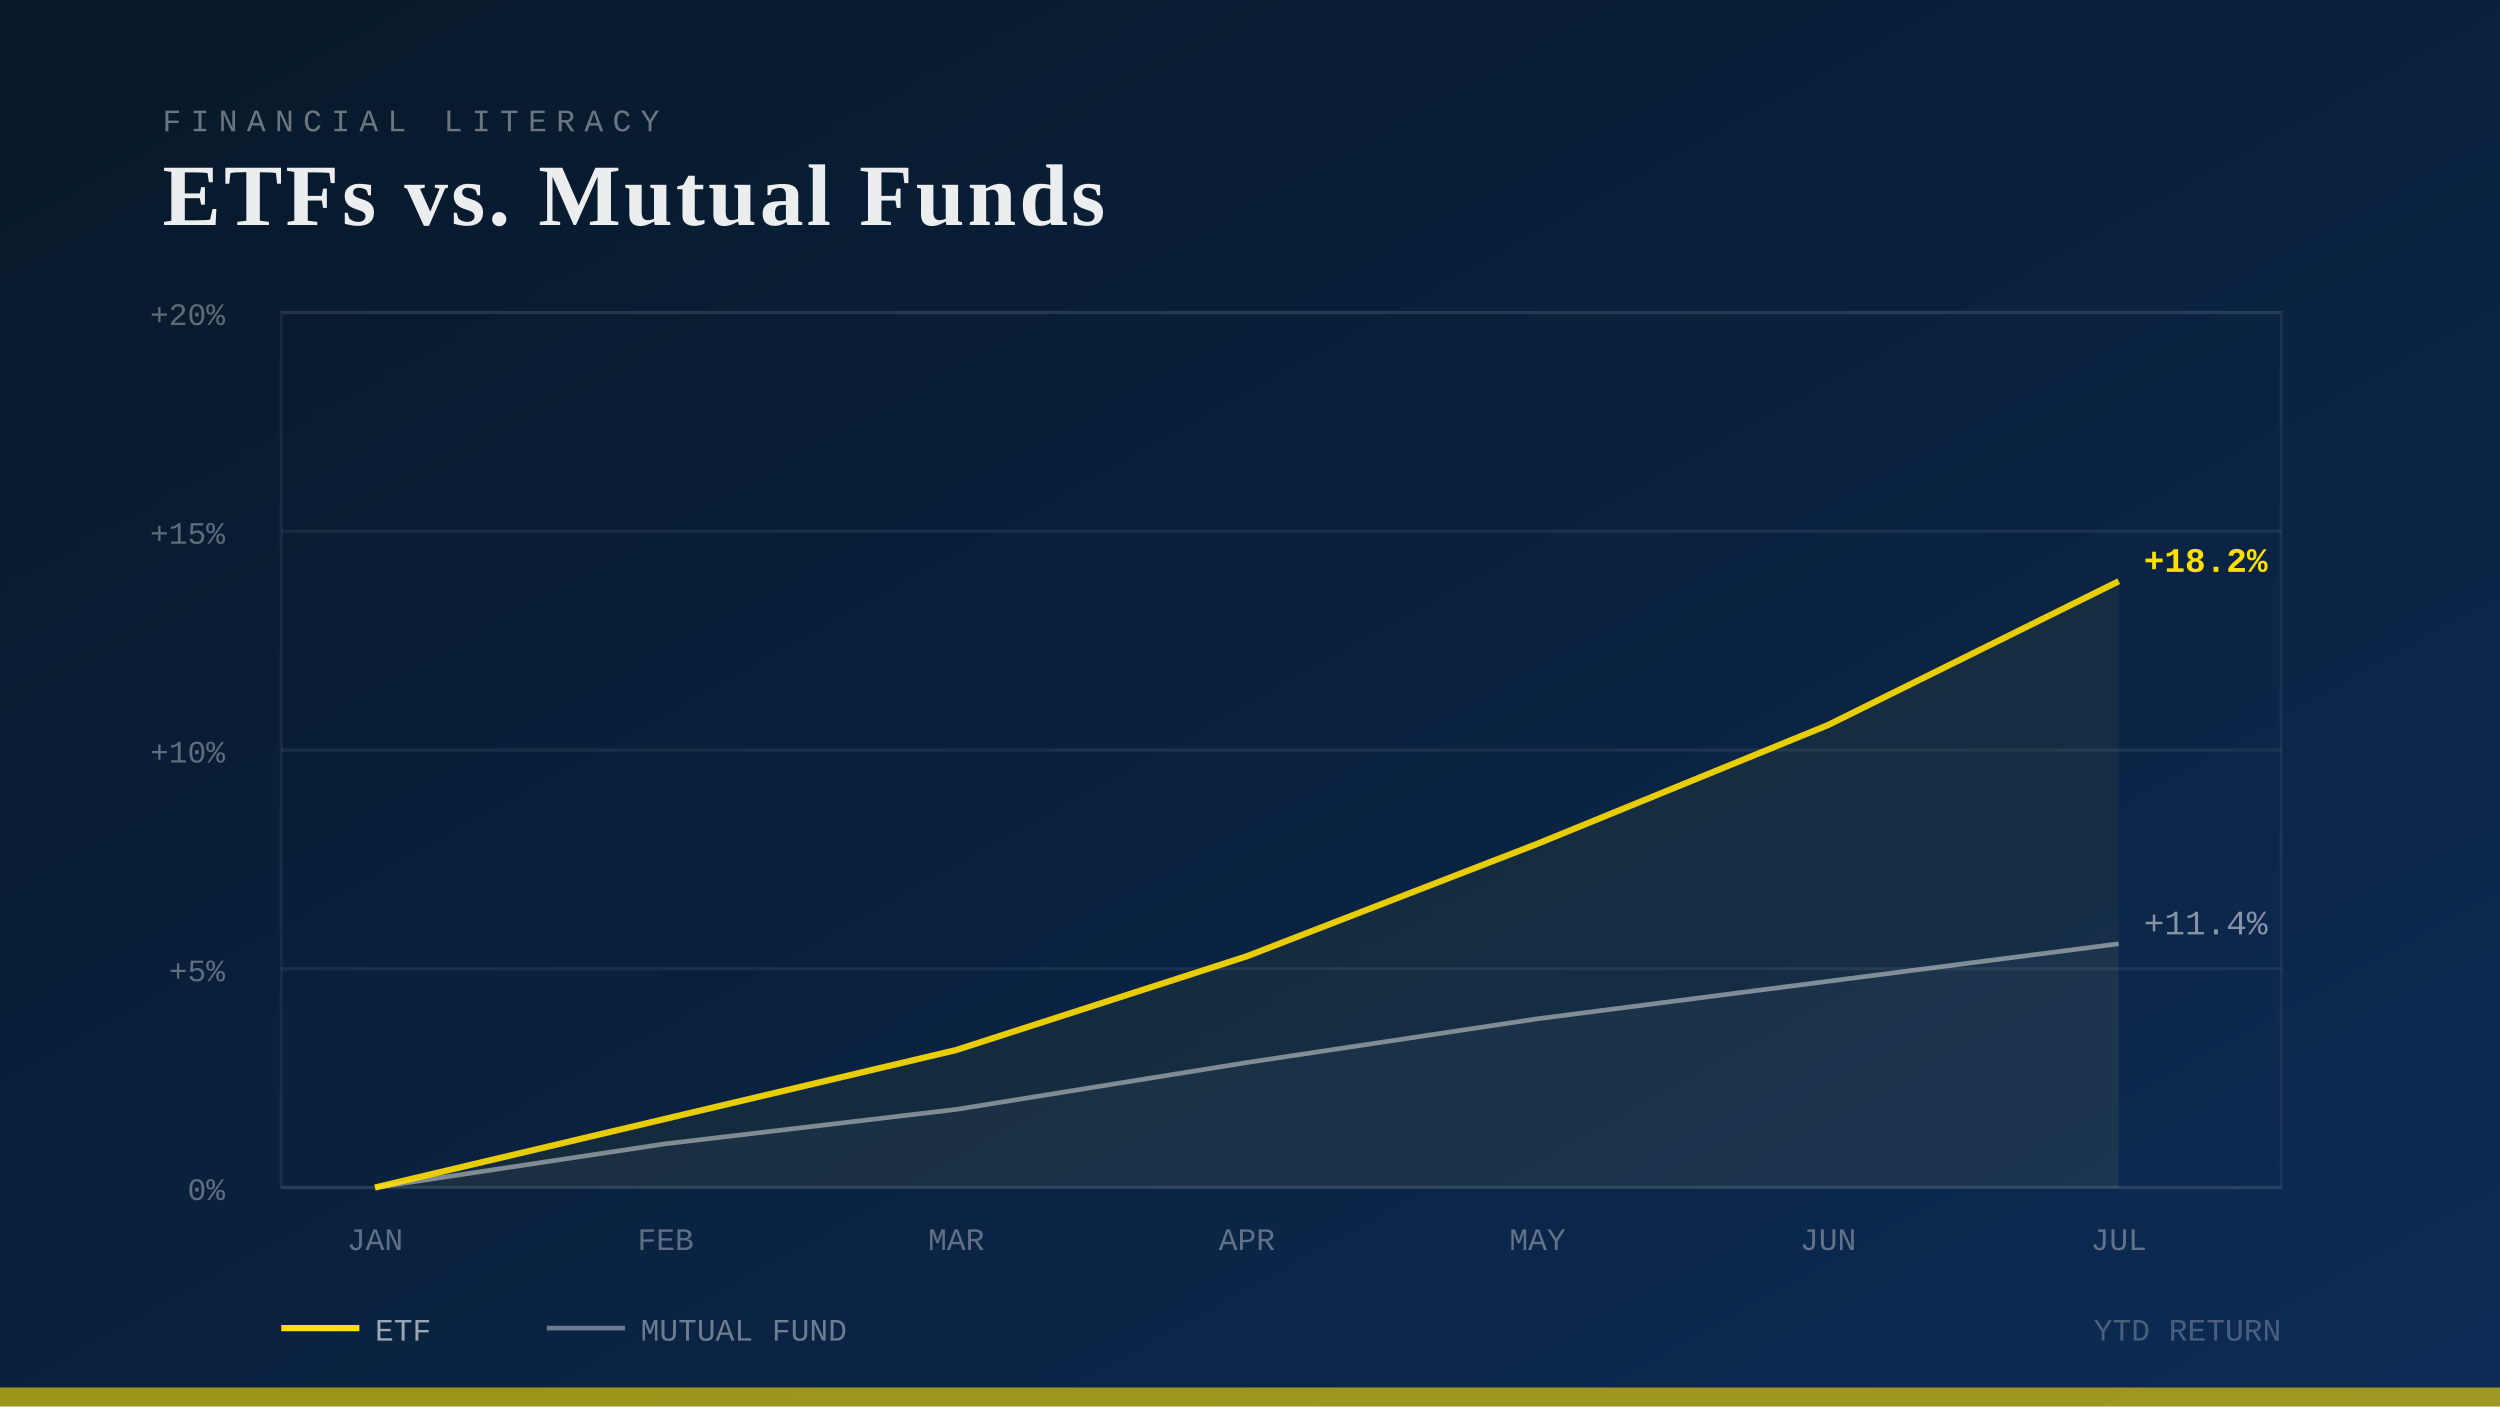
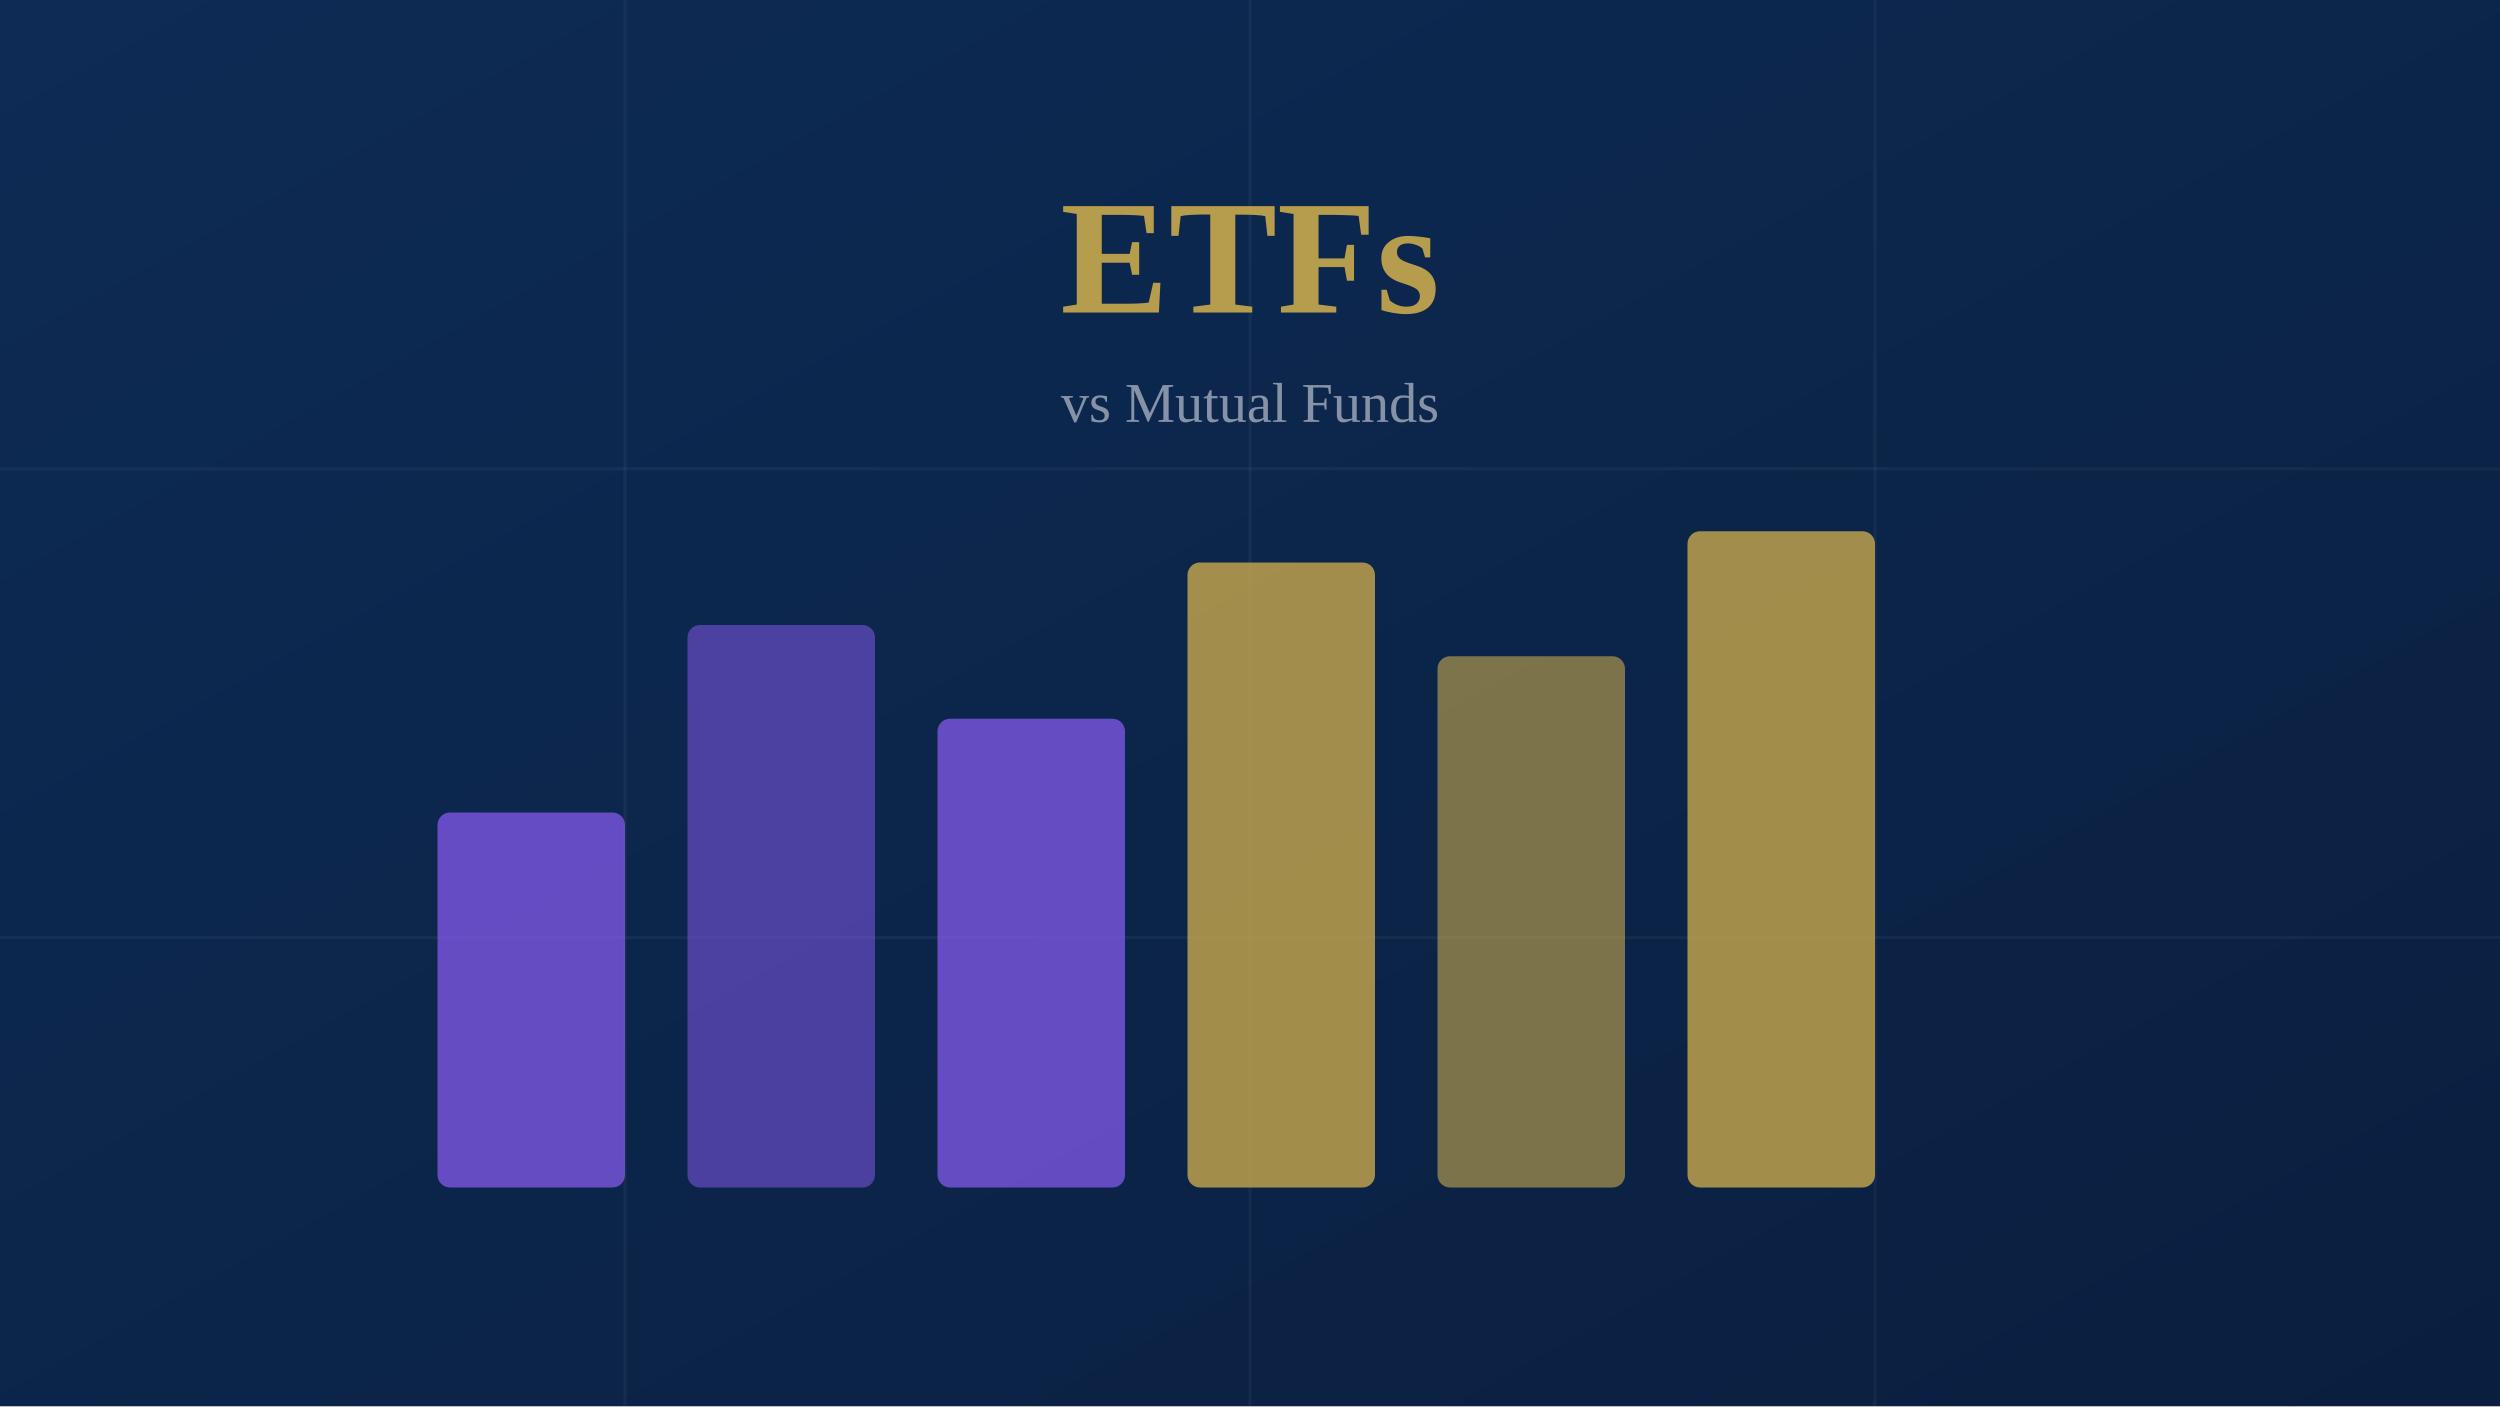
<svg xmlns="http://www.w3.org/2000/svg" width="800" height="450" viewBox="0 0 800 450">
  <defs>
    <linearGradient id="bg" x1="0%" y1="0%" x2="100%" y2="100%">
-       <stop offset="0%" style="stop-color:#071828" />
-       <stop offset="100%" style="stop-color:#0D2B55" />
+       <stop offset="0%" style="stop-color:#0D2B55" />
+       <stop offset="100%" style="stop-color:#0a1f3f" />
    </linearGradient>
  </defs>
  <rect width="800" height="450" fill="url(#bg)" />
-   <rect x="0" y="444" width="800" height="6" fill="#FFDF01" opacity="0.6" />
-   <text x="52" y="42" font-family="'Courier New',monospace" font-size="10" fill="white" opacity="0.4" letter-spacing="3">FINANCIAL LITERACY</text>
-   <text x="52" y="72" font-family="Georgia,'Times New Roman',serif" font-size="28" font-weight="bold" fill="white" opacity="0.92" letter-spacing="1">ETFs vs. Mutual Funds</text>
-   <rect x="90" y="100" width="640" height="280" fill="none" stroke="white" stroke-opacity="0.06" stroke-width="1" />
-   <line x1="90" y1="100" x2="730" y2="100" stroke="white" stroke-opacity="0.07" stroke-width="1" />
-   <line x1="90" y1="170" x2="730" y2="170" stroke="white" stroke-opacity="0.07" stroke-width="1" />
-   <line x1="90" y1="240" x2="730" y2="240" stroke="white" stroke-opacity="0.07" stroke-width="1" />
-   <line x1="90" y1="310" x2="730" y2="310" stroke="white" stroke-opacity="0.07" stroke-width="1" />
-   <line x1="90" y1="380" x2="730" y2="380" stroke="white" stroke-opacity="0.07" stroke-width="1" />
-   <text x="72" y="104" font-family="'Courier New',monospace" font-size="10" fill="white" opacity="0.35" text-anchor="end">+20%</text>
-   <text x="72" y="174" font-family="'Courier New',monospace" font-size="10" fill="white" opacity="0.35" text-anchor="end">+15%</text>
-   <text x="72" y="244" font-family="'Courier New',monospace" font-size="10" fill="white" opacity="0.35" text-anchor="end">+10%</text>
-   <text x="72" y="314" font-family="'Courier New',monospace" font-size="10" fill="white" opacity="0.35" text-anchor="end"> +5%</text>
-   <text x="72" y="384" font-family="'Courier New',monospace" font-size="10" fill="white" opacity="0.35" text-anchor="end">  0%</text>
-   <text x="120" y="400" font-family="'Courier New',monospace" font-size="10" fill="white" opacity="0.35" text-anchor="middle">JAN</text>
-   <text x="213" y="400" font-family="'Courier New',monospace" font-size="10" fill="white" opacity="0.35" text-anchor="middle">FEB</text>
-   <text x="306" y="400" font-family="'Courier New',monospace" font-size="10" fill="white" opacity="0.35" text-anchor="middle">MAR</text>
-   <text x="399" y="400" font-family="'Courier New',monospace" font-size="10" fill="white" opacity="0.35" text-anchor="middle">APR</text>
-   <text x="492" y="400" font-family="'Courier New',monospace" font-size="10" fill="white" opacity="0.35" text-anchor="middle">MAY</text>
-   <text x="585" y="400" font-family="'Courier New',monospace" font-size="10" fill="white" opacity="0.35" text-anchor="middle">JUN</text>
-   <text x="678" y="400" font-family="'Courier New',monospace" font-size="10" fill="white" opacity="0.35" text-anchor="middle">JUL</text>
-   <polyline points="120,380 213,366 306,355 399,340 492,326 585,314 678,302" fill="none" stroke="white" stroke-width="1.5" stroke-opacity="0.45" />
-   <polygon points="120,380 213,366 306,355 399,340 492,326 585,314 678,302 678,380" fill="white" opacity="0.03" />
-   <polyline points="120,380 213,358 306,336 399,306 492,270 585,232 678,186" fill="none" stroke="#FFDF01" stroke-width="2" stroke-opacity="0.9" />
-   <polygon points="120,380 213,358 306,336 399,306 492,270 585,232 678,186 678,380" fill="#FFDF01" opacity="0.04" />
-   <text x="686" y="183" font-family="'Courier New',monospace" font-size="11" fill="#FFDF01" font-weight="bold">+18.2%</text>
-   <text x="686" y="299" font-family="'Courier New',monospace" font-size="11" fill="white" opacity="0.5">+11.4%</text>
-   <line x1="90" y1="425" x2="115" y2="425" stroke="#FFDF01" stroke-width="2" />
-   <text x="120" y="429" font-family="'Courier New',monospace" font-size="10" fill="white" opacity="0.6">ETF</text>
-   <line x1="175" y1="425" x2="200" y2="425" stroke="white" stroke-width="1.5" stroke-opacity="0.4" />
-   <text x="205" y="429" font-family="'Courier New',monospace" font-size="10" fill="white" opacity="0.4">MUTUAL FUND</text>
-   <text x="730" y="429" font-family="'Courier New',monospace" font-size="10" fill="white" opacity="0.25" text-anchor="end">YTD RETURN</text>
+   <line x1="0" y1="150" x2="800" y2="150" stroke="#ffffff" stroke-opacity="0.04" stroke-width="1" />
+   <line x1="0" y1="300" x2="800" y2="300" stroke="#ffffff" stroke-opacity="0.04" stroke-width="1" />
+   <line x1="200" y1="0" x2="200" y2="450" stroke="#ffffff" stroke-opacity="0.04" stroke-width="1" />
+   <line x1="400" y1="0" x2="400" y2="450" stroke="#ffffff" stroke-opacity="0.04" stroke-width="1" />
+   <line x1="600" y1="0" x2="600" y2="450" stroke="#ffffff" stroke-opacity="0.04" stroke-width="1" />
+   <rect x="140" y="260" width="60" height="120" rx="4" fill="#8B5CF6" opacity="0.7" />
+   <rect x="220" y="200" width="60" height="180" rx="4" fill="#8B5CF6" opacity="0.5" />
+   <rect x="300" y="230" width="60" height="150" rx="4" fill="#8B5CF6" opacity="0.7" />
+   <rect x="380" y="180" width="60" height="200" rx="4" fill="#C9A84C" opacity="0.8" />
+   <rect x="460" y="210" width="60" height="170" rx="4" fill="#C9A84C" opacity="0.6" />
+   <rect x="540" y="170" width="60" height="210" rx="4" fill="#C9A84C" opacity="0.8" />
+   <text x="400" y="100" font-family="Georgia, 'Times New Roman', serif" font-size="52" font-weight="bold" fill="#C9A84C" opacity="0.9" text-anchor="middle">ETFs</text>
+   <text x="400" y="135" font-family="Georgia, 'Times New Roman', serif" font-size="18" fill="#ffffff" opacity="0.5" text-anchor="middle">vs Mutual Funds</text>
</svg>
